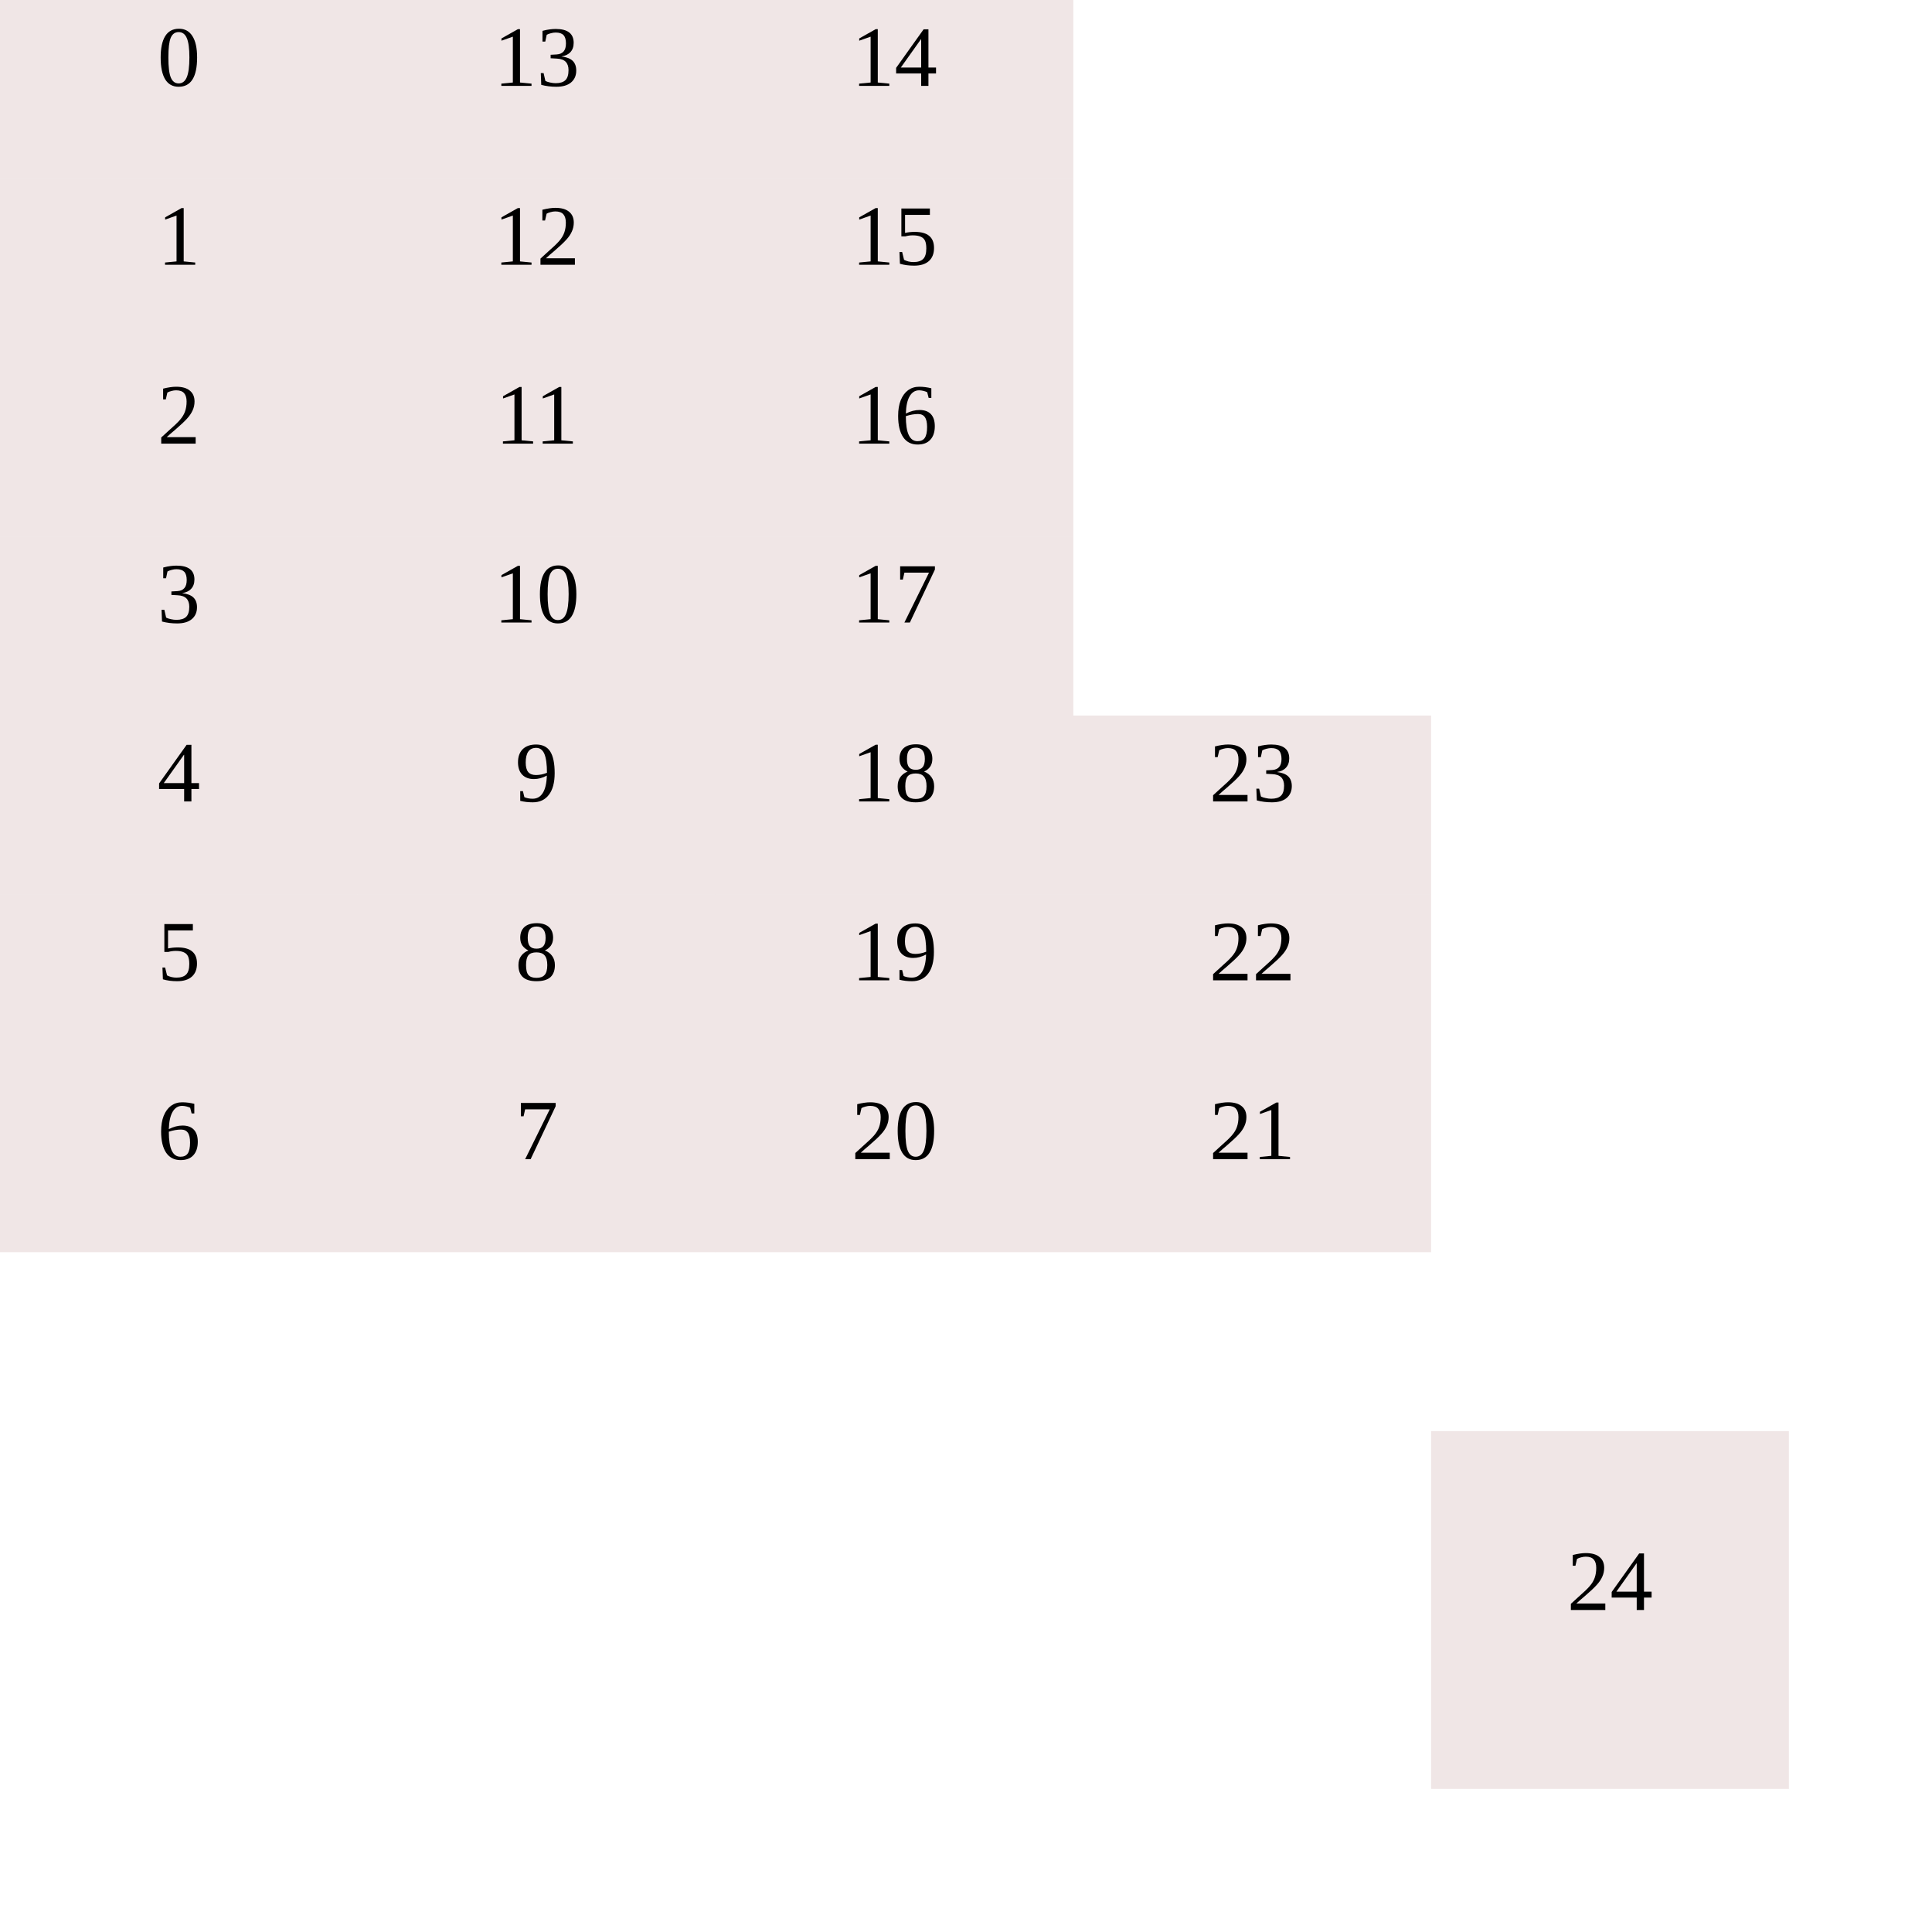
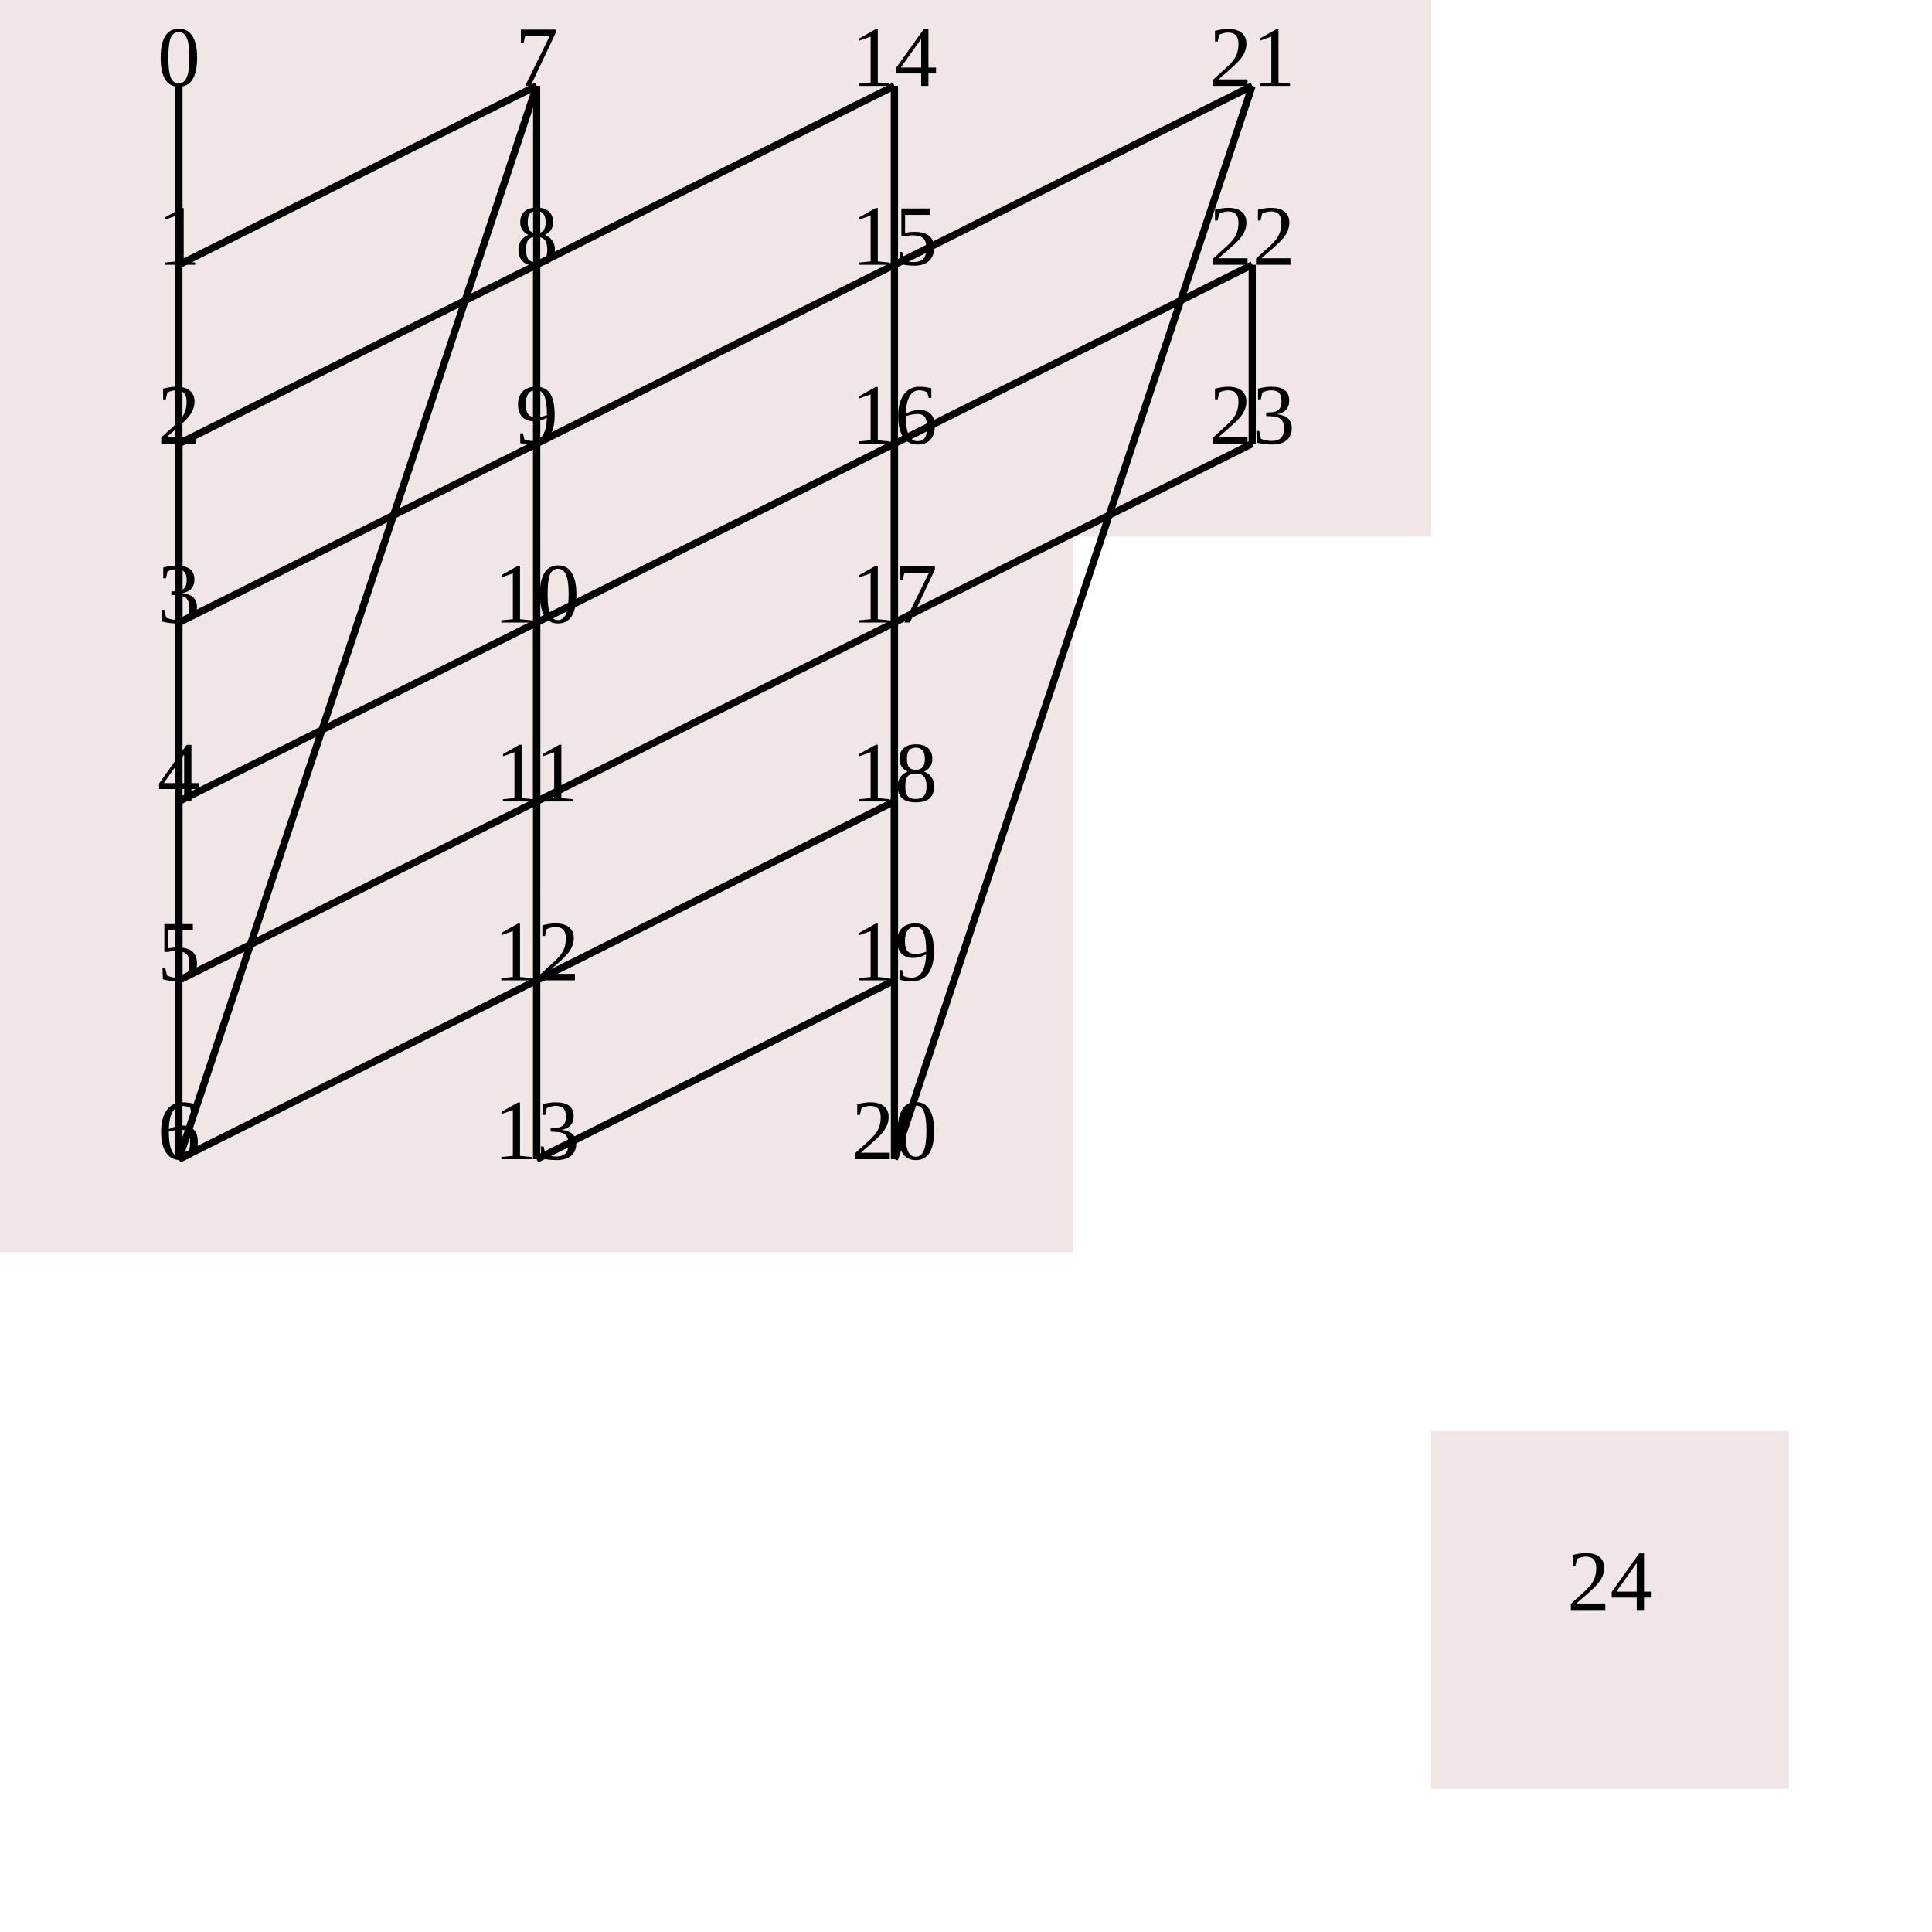
<svg xmlns="http://www.w3.org/2000/svg" width="270" height="270">
  <rect x="0" y="0" width="270" height="270" fill="rgb(255,255,255)" />
  <rect x="0" y="0" width="225" height="225" fill="rgba(255,255,255,1)" />
  <rect x="0" y="0" width="50" height="25" fill="rgba(100,0,0,0.1)" />
  <text x="25" y="12" text-anchor="middle" alignment-baseline="middle" fill="black">0</text>
  <rect x="0" y="25" width="50" height="25" fill="rgba(100,0,0,0.1)" />
  <text x="25" y="37" text-anchor="middle" alignment-baseline="middle" fill="black">1</text>
  <rect x="0" y="50" width="50" height="25" fill="rgba(100,0,0,0.1)" />
  <text x="25" y="62" text-anchor="middle" alignment-baseline="middle" fill="black">2</text>
  <rect x="0" y="75" width="50" height="25" fill="rgba(100,0,0,0.1)" />
  <text x="25" y="87" text-anchor="middle" alignment-baseline="middle" fill="black">3</text>
  <rect x="0" y="100" width="50" height="25" fill="rgba(100,0,0,0.1)" />
  <text x="25" y="112" text-anchor="middle" alignment-baseline="middle" fill="black">4</text>
  <rect x="0" y="125" width="50" height="25" fill="rgba(100,0,0,0.1)" />
  <text x="25" y="137" text-anchor="middle" alignment-baseline="middle" fill="black">5</text>
  <rect x="0" y="150" width="50" height="25" fill="rgba(100,0,0,0.1)" />
  <text x="25" y="162" text-anchor="middle" alignment-baseline="middle" fill="black">6</text>
-   <rect x="50" y="150" width="50" height="25" fill="rgba(100,0,0,0.1)" />
-   <text x="75" y="162" text-anchor="middle" alignment-baseline="middle" fill="black">7</text>
-   <rect x="50" y="125" width="50" height="25" fill="rgba(100,0,0,0.1)" />
-   <text x="75" y="137" text-anchor="middle" alignment-baseline="middle" fill="black">8</text>
-   <rect x="50" y="100" width="50" height="25" fill="rgba(100,0,0,0.1)" />
-   <text x="75" y="112" text-anchor="middle" alignment-baseline="middle" fill="black">9</text>
+   <rect x="50" y="0" width="50" height="25" fill="rgba(100,0,0,0.1)" />
+   <text x="75" y="12" text-anchor="middle" alignment-baseline="middle" fill="black">7</text>
+   <rect x="50" y="25" width="50" height="25" fill="rgba(100,0,0,0.1)" />
+   <text x="75" y="37" text-anchor="middle" alignment-baseline="middle" fill="black">8</text>
+   <rect x="50" y="50" width="50" height="25" fill="rgba(100,0,0,0.1)" />
+   <text x="75" y="62" text-anchor="middle" alignment-baseline="middle" fill="black">9</text>
  <rect x="50" y="75" width="50" height="25" fill="rgba(100,0,0,0.1)" />
  <text x="75" y="87" text-anchor="middle" alignment-baseline="middle" fill="black">10</text>
-   <rect x="50" y="50" width="50" height="25" fill="rgba(100,0,0,0.1)" />
-   <text x="75" y="62" text-anchor="middle" alignment-baseline="middle" fill="black">11</text>
-   <rect x="50" y="25" width="50" height="25" fill="rgba(100,0,0,0.1)" />
-   <text x="75" y="37" text-anchor="middle" alignment-baseline="middle" fill="black">12</text>
-   <rect x="50" y="0" width="50" height="25" fill="rgba(100,0,0,0.1)" />
-   <text x="75" y="12" text-anchor="middle" alignment-baseline="middle" fill="black">13</text>
+   <rect x="50" y="100" width="50" height="25" fill="rgba(100,0,0,0.1)" />
+   <text x="75" y="112" text-anchor="middle" alignment-baseline="middle" fill="black">11</text>
+   <rect x="50" y="125" width="50" height="25" fill="rgba(100,0,0,0.1)" />
+   <text x="75" y="137" text-anchor="middle" alignment-baseline="middle" fill="black">12</text>
+   <rect x="50" y="150" width="50" height="25" fill="rgba(100,0,0,0.1)" />
+   <text x="75" y="162" text-anchor="middle" alignment-baseline="middle" fill="black">13</text>
  <rect x="100" y="0" width="50" height="25" fill="rgba(100,0,0,0.1)" />
  <text x="125" y="12" text-anchor="middle" alignment-baseline="middle" fill="black">14</text>
  <rect x="100" y="25" width="50" height="25" fill="rgba(100,0,0,0.1)" />
  <text x="125" y="37" text-anchor="middle" alignment-baseline="middle" fill="black">15</text>
  <rect x="100" y="50" width="50" height="25" fill="rgba(100,0,0,0.1)" />
  <text x="125" y="62" text-anchor="middle" alignment-baseline="middle" fill="black">16</text>
  <rect x="100" y="75" width="50" height="25" fill="rgba(100,0,0,0.1)" />
  <text x="125" y="87" text-anchor="middle" alignment-baseline="middle" fill="black">17</text>
  <rect x="100" y="100" width="50" height="25" fill="rgba(100,0,0,0.1)" />
  <text x="125" y="112" text-anchor="middle" alignment-baseline="middle" fill="black">18</text>
  <rect x="100" y="125" width="50" height="25" fill="rgba(100,0,0,0.1)" />
  <text x="125" y="137" text-anchor="middle" alignment-baseline="middle" fill="black">19</text>
  <rect x="100" y="150" width="50" height="25" fill="rgba(100,0,0,0.1)" />
  <text x="125" y="162" text-anchor="middle" alignment-baseline="middle" fill="black">20</text>
-   <rect x="150" y="150" width="50" height="25" fill="rgba(100,0,0,0.1)" />
-   <text x="175" y="162" text-anchor="middle" alignment-baseline="middle" fill="black">21</text>
-   <rect x="150" y="125" width="50" height="25" fill="rgba(100,0,0,0.1)" />
-   <text x="175" y="137" text-anchor="middle" alignment-baseline="middle" fill="black">22</text>
-   <rect x="150" y="100" width="50" height="25" fill="rgba(100,0,0,0.1)" />
-   <text x="175" y="112" text-anchor="middle" alignment-baseline="middle" fill="black">23</text>
+   <rect x="150" y="0" width="50" height="25" fill="rgba(100,0,0,0.1)" />
+   <text x="175" y="12" text-anchor="middle" alignment-baseline="middle" fill="black">21</text>
+   <rect x="150" y="25" width="50" height="25" fill="rgba(100,0,0,0.1)" />
+   <text x="175" y="37" text-anchor="middle" alignment-baseline="middle" fill="black">22</text>
+   <rect x="150" y="50" width="50" height="25" fill="rgba(100,0,0,0.1)" />
+   <text x="175" y="62" text-anchor="middle" alignment-baseline="middle" fill="black">23</text>
  <rect x="200" y="200" width="50" height="50" fill="rgba(100,0,0,0.1)" />
  <text x="225" y="225" text-anchor="middle" alignment-baseline="middle" fill="black">24</text>
+   <line x1="25" y1="12" x2="25" y2="162" stroke="black" stroke-width="1" />
+   <line x1="25" y1="12" x2="25" y2="37" stroke="black" stroke-width="1" />
+   <line x1="25" y1="37" x2="75" y2="12" stroke="black" stroke-width="1" />
+   <line x1="25" y1="62" x2="75" y2="37" stroke="black" stroke-width="1" />
+   <line x1="25" y1="62" x2="25" y2="87" stroke="black" stroke-width="1" />
+   <line x1="25" y1="62" x2="25" y2="137" stroke="black" stroke-width="1" />
+   <line x1="25" y1="87" x2="75" y2="62" stroke="black" stroke-width="1" />
+   <line x1="25" y1="112" x2="75" y2="87" stroke="black" stroke-width="1" />
+   <line x1="25" y1="112" x2="25" y2="137" stroke="black" stroke-width="1" />
+   <line x1="25" y1="137" x2="75" y2="112" stroke="black" stroke-width="1" />
+   <line x1="25" y1="162" x2="75" y2="12" stroke="black" stroke-width="1" />
+   <line x1="25" y1="162" x2="75" y2="137" stroke="black" stroke-width="1" />
+   <line x1="75" y1="12" x2="75" y2="162" stroke="black" stroke-width="1" />
+   <line x1="75" y1="37" x2="75" y2="62" stroke="black" stroke-width="1" />
+   <line x1="75" y1="37" x2="125" y2="12" stroke="black" stroke-width="1" />
+   <line x1="75" y1="62" x2="75" y2="137" stroke="black" stroke-width="1" />
+   <line x1="75" y1="62" x2="125" y2="37" stroke="black" stroke-width="1" />
+   <line x1="75" y1="87" x2="125" y2="62" stroke="black" stroke-width="1" />
+   <line x1="75" y1="87" x2="75" y2="112" stroke="black" stroke-width="1" />
+   <line x1="75" y1="112" x2="125" y2="87" stroke="black" stroke-width="1" />
+   <line x1="75" y1="137" x2="125" y2="112" stroke="black" stroke-width="1" />
+   <line x1="75" y1="137" x2="75" y2="162" stroke="black" stroke-width="1" />
+   <line x1="75" y1="162" x2="125" y2="137" stroke="black" stroke-width="1" />
+   <line x1="125" y1="12" x2="125" y2="37" stroke="black" stroke-width="1" />
+   <line x1="125" y1="12" x2="125" y2="162" stroke="black" stroke-width="1" />
+   <line x1="125" y1="37" x2="175" y2="12" stroke="black" stroke-width="1" />
+   <line x1="125" y1="62" x2="125" y2="137" stroke="black" stroke-width="1" />
+   <line x1="125" y1="62" x2="175" y2="37" stroke="black" stroke-width="1" />
+   <line x1="125" y1="62" x2="125" y2="87" stroke="black" stroke-width="1" />
+   <line x1="125" y1="87" x2="175" y2="62" stroke="black" stroke-width="1" />
+   <line x1="125" y1="112" x2="125" y2="137" stroke="black" stroke-width="1" />
+   <line x1="125" y1="162" x2="175" y2="12" stroke="black" stroke-width="1" />
+   <line x1="175" y1="37" x2="175" y2="62" stroke="black" stroke-width="1" />
</svg>
